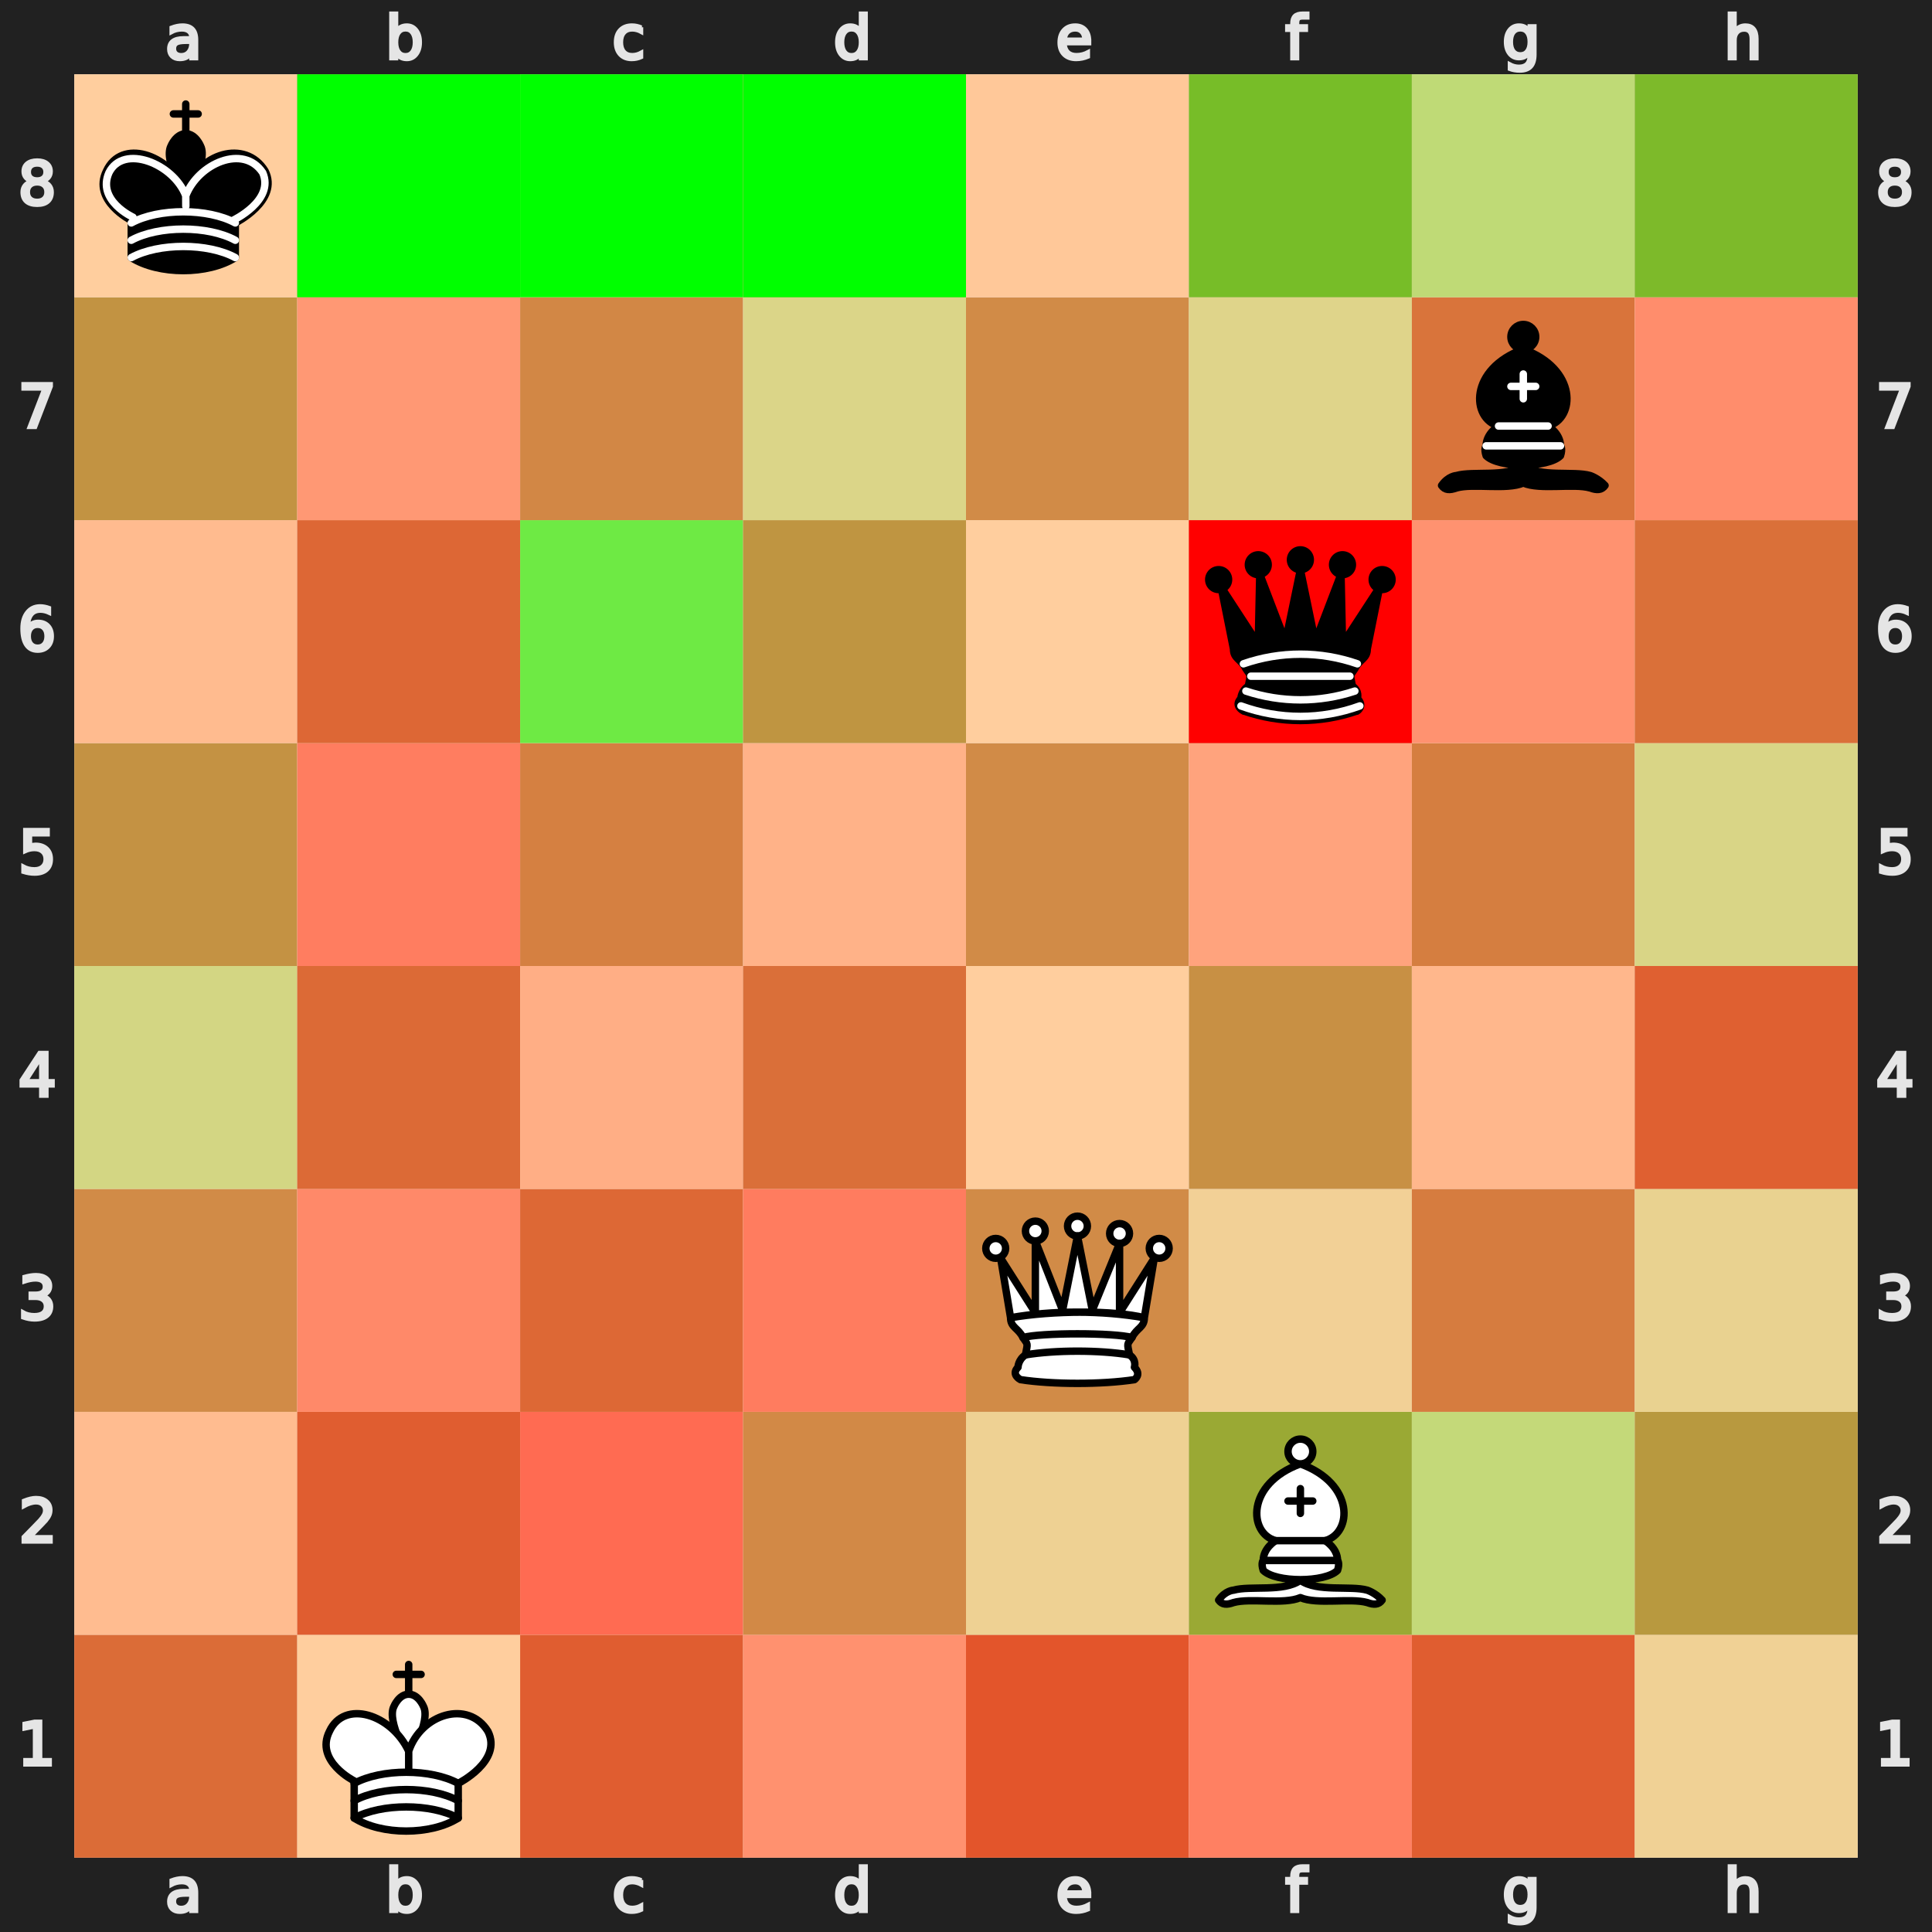
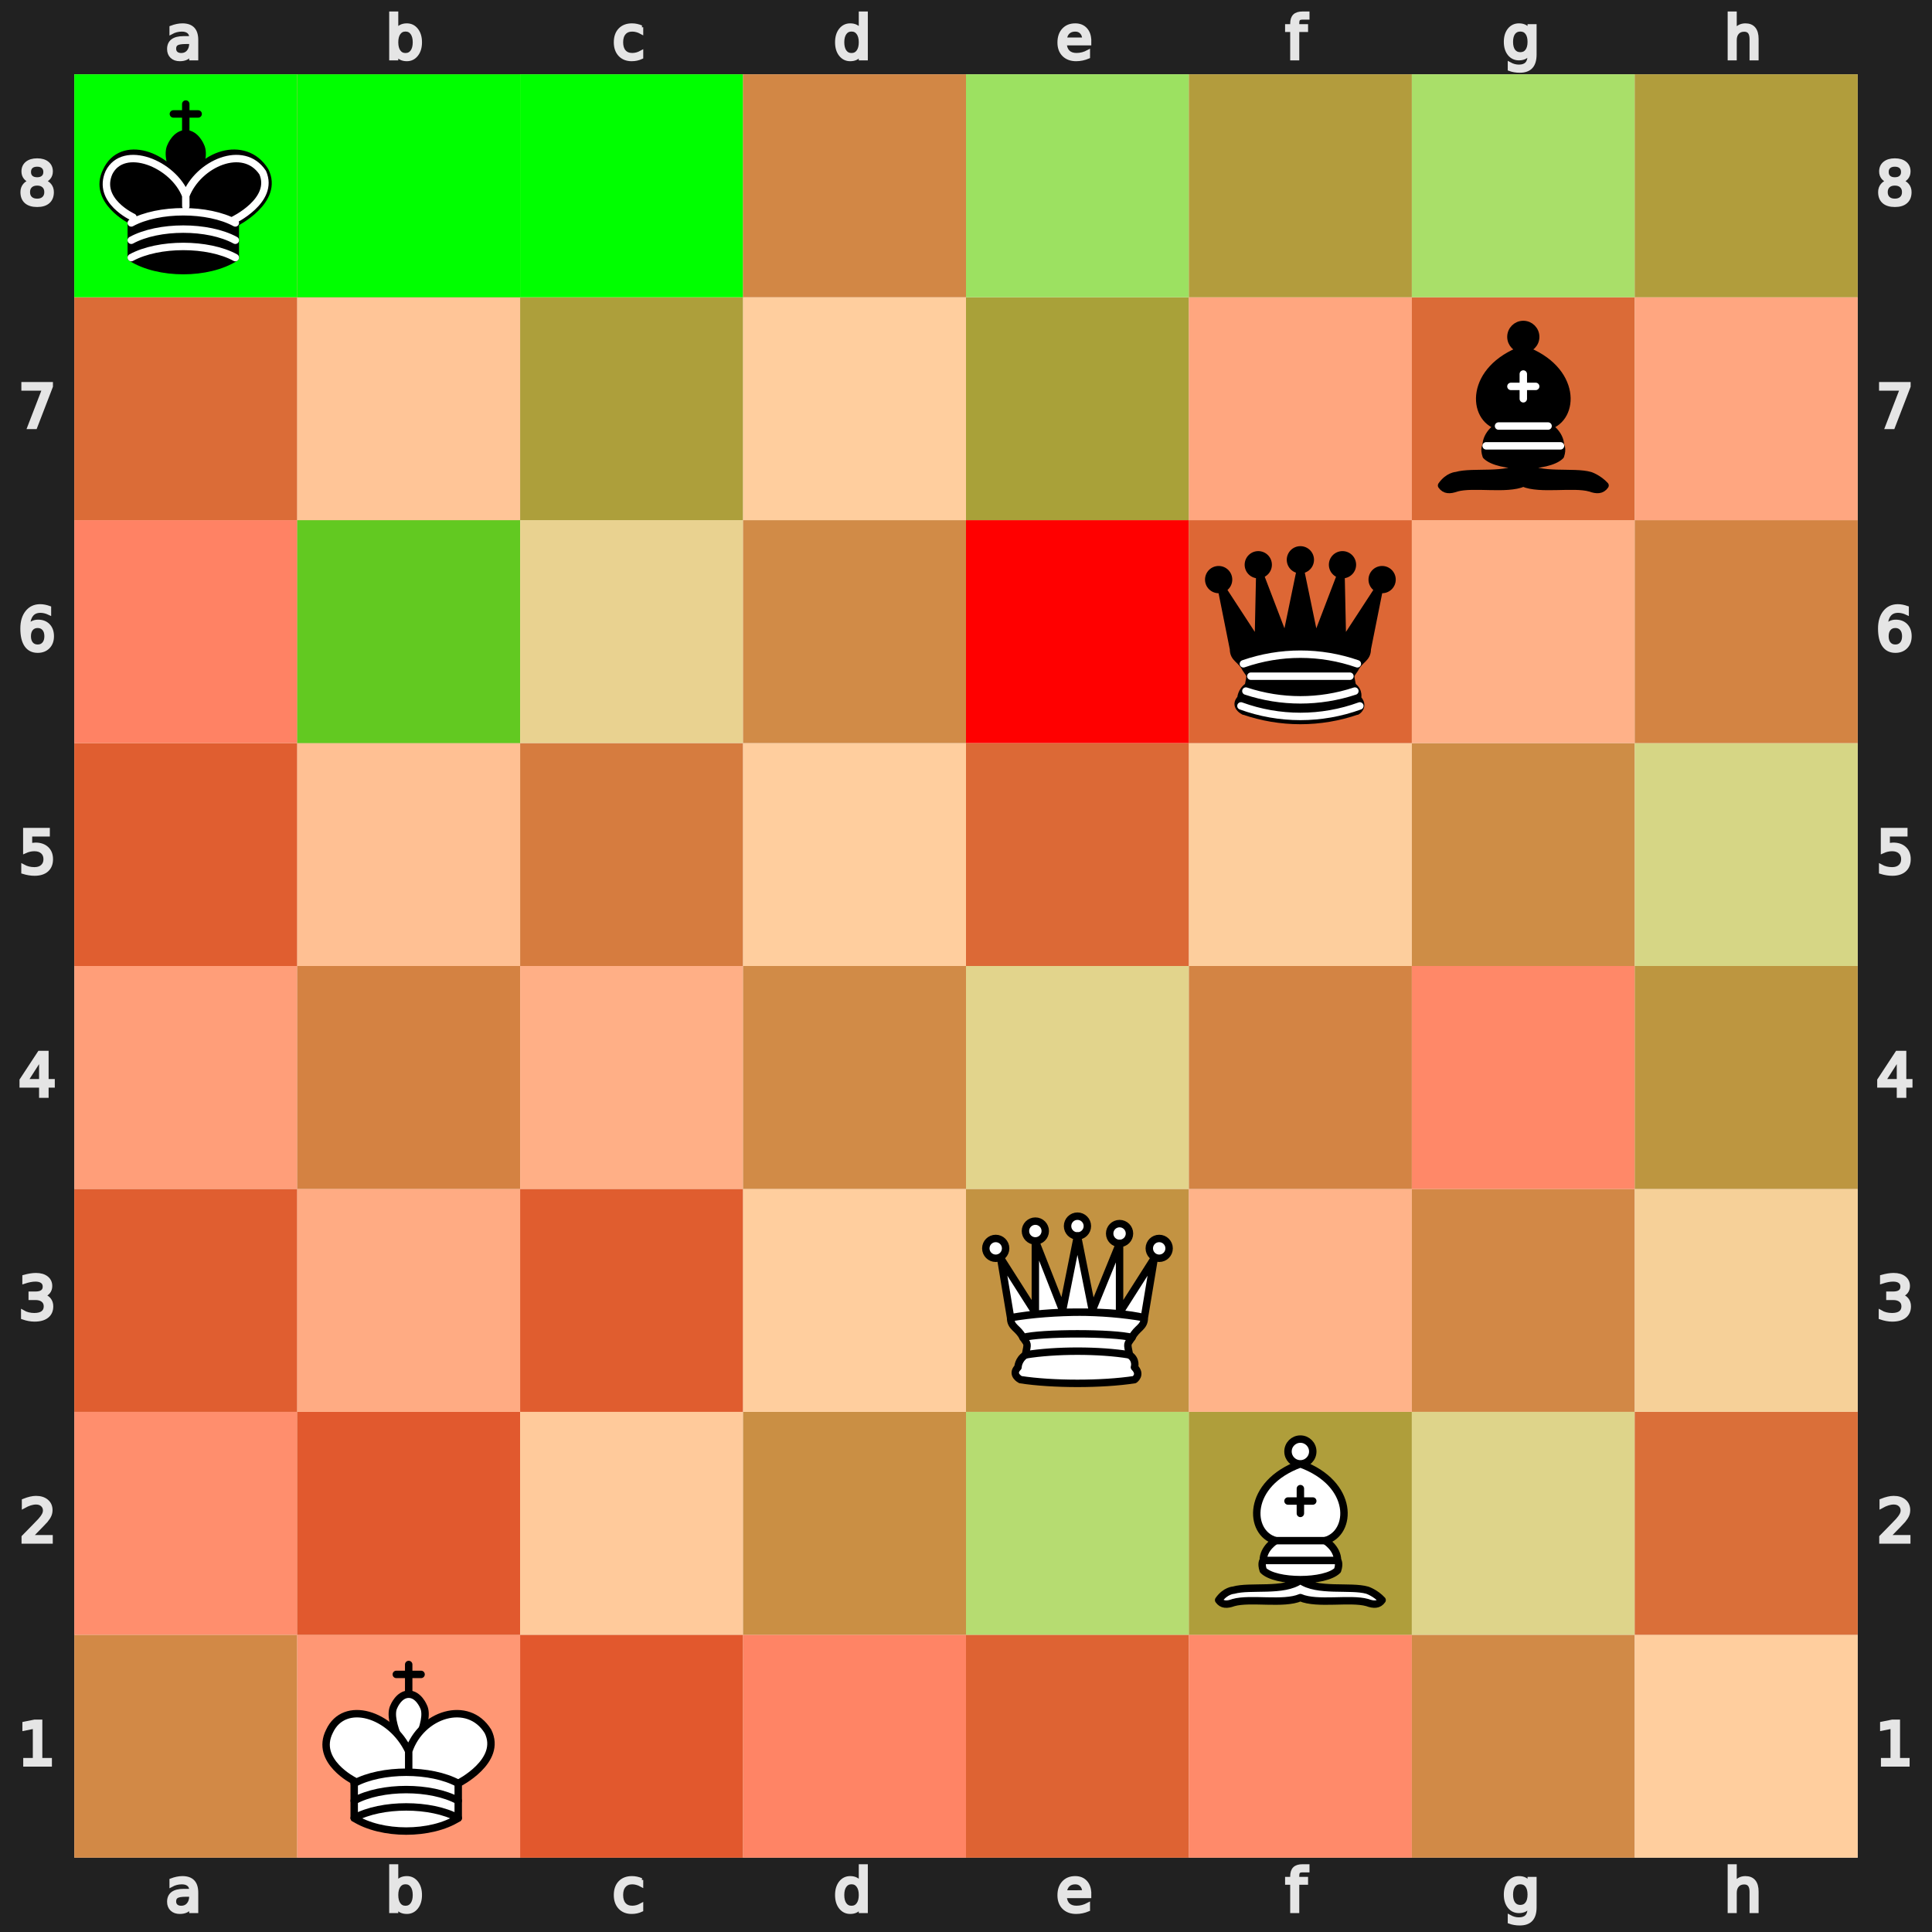
<svg xmlns="http://www.w3.org/2000/svg" xmlns:xlink="http://www.w3.org/1999/xlink" viewBox="0 0 390 390">
  <defs>
    <g id="white-bishop" class="white bishop" fill="none" fill-rule="evenodd" stroke="#000" stroke-width="1.5" stroke-linecap="round" stroke-linejoin="round">
      <g fill="#fff" stroke-linecap="butt">
        <path d="M9 36c3.39-.97 10.11.43 13.5-2 3.39 2.43 10.11 1.03 13.5 2 0 0 1.65.54 3 2-.68.97-1.65.99-3 .5-3.39-.97-10.11.46-13.5-1-3.39 1.46-10.11.03-13.5 1-1.354.49-2.323.47-3-.5 1.354-1.94 3-2 3-2zM15 32c2.5 2.5 12.5 2.5 15 0 .5-1.5 0-2 0-2 0-2.5-2.5-4-2.5-4 5.5-1.5 6-11.5-5-15.5-11 4-10.5 14-5 15.5 0 0-2.5 1.5-2.5 4 0 0-.5.5 0 2zM25 8a2.5 2.5 0 1 1-5 0 2.5 2.5 0 1 1 5 0z" />
      </g>
      <path d="M17.5 26h10M15 30h15m-7.5-14.5v5M20 18h5" stroke-linejoin="miter" />
    </g>
    <g id="white-queen" class="white queen" fill="#fff" fill-rule="evenodd" stroke="#000" stroke-width="1.5" stroke-linecap="round" stroke-linejoin="round">
      <path d="M8 12a2 2 0 1 1-4 0 2 2 0 1 1 4 0zM24.5 7.5a2 2 0 1 1-4 0 2 2 0 1 1 4 0zM41 12a2 2 0 1 1-4 0 2 2 0 1 1 4 0zM16 8.5a2 2 0 1 1-4 0 2 2 0 1 1 4 0zM33 9a2 2 0 1 1-4 0 2 2 0 1 1 4 0z" />
      <path d="M9 26c8.5-1.5 21-1.5 27 0l2-12-7 11V11l-5.5 13.5-3-15-3 15-5.5-14V25L7 14l2 12zM9 26c0 2 1.5 2 2.5 4 1 1.5 1 1 .5 3.5-1.5 1-1.5 2.5-1.5 2.5-1.5 1.5.5 2.5.5 2.5 6.5 1 16.5 1 23 0 0 0 1.5-1 0-2.5 0 0 .5-1.5-1-2.5-.5-2.5-.5-2 .5-3.5 1-2 2.5-2 2.5-4-8.5-1.5-18.5-1.5-27 0z" stroke-linecap="butt" />
      <path d="M11.5 30c3.5-1 18.5-1 22 0M12 33.5c6-1 15-1 21 0" fill="none" />
    </g>
    <g id="white-king" class="white king" fill="none" fill-rule="evenodd" stroke="#000" stroke-width="1.5" stroke-linecap="round" stroke-linejoin="round">
      <path d="M22.5 11.63V6M20 8h5" stroke-linejoin="miter" />
      <path d="M22.5 25s4.5-7.5 3-10.5c0 0-1-2.5-3-2.5s-3 2.5-3 2.5c-1.5 3 3 10.5 3 10.5" fill="#fff" stroke-linecap="butt" stroke-linejoin="miter" />
      <path d="M11.5 37c5.5 3.5 15.5 3.5 21 0v-7s9-4.5 6-10.5c-4-6.5-13.5-3.5-16 4V27v-3.5c-3.5-7.5-13-10.5-16-4-3 6 5 10 5 10V37z" fill="#fff" />
      <path d="M11.5 30c5.5-3 15.5-3 21 0m-21 3.5c5.5-3 15.5-3 21 0m-21 3.5c5.5-3 15.5-3 21 0" />
    </g>
    <g id="black-bishop" class="black bishop" fill="none" fill-rule="evenodd" stroke="#000" stroke-width="1.5" stroke-linecap="round" stroke-linejoin="round">
      <path d="M9 36c3.39-.97 10.11.43 13.5-2 3.39 2.43 10.11 1.03 13.5 2 0 0 1.65.54 3 2-.68.97-1.65.99-3 .5-3.39-.97-10.11.46-13.5-1-3.39 1.46-10.11.03-13.5 1-1.354.49-2.323.47-3-.5 1.354-1.94 3-2 3-2zm6-4c2.5 2.5 12.5 2.5 15 0 .5-1.5 0-2 0-2 0-2.5-2.5-4-2.5-4 5.5-1.5 6-11.5-5-15.5-11 4-10.5 14-5 15.5 0 0-2.5 1.5-2.5 4 0 0-.5.5 0 2zM25 8a2.5 2.5 0 1 1-5 0 2.5 2.5 0 1 1 5 0z" fill="#000" stroke-linecap="butt" />
      <path d="M17.5 26h10M15 30h15m-7.5-14.5v5M20 18h5" stroke="#fff" stroke-linejoin="miter" />
    </g>
    <g id="black-queen" class="black queen" fill="#000" fill-rule="evenodd" stroke="#000" stroke-width="1.5" stroke-linecap="round" stroke-linejoin="round">
      <g fill="#000" stroke="none">
        <circle cx="6" cy="12" r="2.75" />
        <circle cx="14" cy="9" r="2.75" />
        <circle cx="22.5" cy="8" r="2.75" />
        <circle cx="31" cy="9" r="2.75" />
        <circle cx="39" cy="12" r="2.75" />
      </g>
      <path d="M9 26c8.5-1.5 21-1.5 27 0l2.5-12.5L31 25l-.3-14.1-5.2 13.6-3-14.5-3 14.5-5.2-13.6L14 25 6.5 13.5 9 26zM9 26c0 2 1.5 2 2.5 4 1 1.5 1 1 .5 3.5-1.5 1-1.5 2.5-1.5 2.5-1.5 1.5.5 2.5.5 2.5 6.5 1 16.5 1 23 0 0 0 1.5-1 0-2.5 0 0 .5-1.5-1-2.5-.5-2.5-.5-2 .5-3.5 1-2 2.5-2 2.5-4-8.5-1.5-18.5-1.5-27 0z" stroke-linecap="butt" />
      <path d="M11 38.5a35 35 1 0 0 23 0" fill="none" stroke-linecap="butt" />
      <path d="M11 29a35 35 1 0 1 23 0M12.5 31.5h20M11.5 34.5a35 35 1 0 0 22 0M10.5 37.5a35 35 1 0 0 24 0" fill="none" stroke="#fff" />
    </g>
    <g id="black-king" class="black king" fill="none" fill-rule="evenodd" stroke="#000" stroke-width="1.5" stroke-linecap="round" stroke-linejoin="round">
      <path d="M22.5 11.63V6" stroke-linejoin="miter" />
      <path d="M22.5 25s4.5-7.5 3-10.5c0 0-1-2.5-3-2.5s-3 2.5-3 2.5c-1.5 3 3 10.5 3 10.5" fill="#000" stroke-linecap="butt" stroke-linejoin="miter" />
      <path d="M11.5 37c5.5 3.5 15.5 3.5 21 0v-7s9-4.5 6-10.5c-4-6.5-13.5-3.5-16 4V27v-3.5c-3.5-7.5-13-10.5-16-4-3 6 5 10 5 10V37z" fill="#000" />
      <path d="M20 8h5" stroke-linejoin="miter" />
      <path d="M32 29.5s8.5-4 6.03-9.65C34.15 14 25 18 22.5 24.5l.01 2.1-.01-2.1C20 18 9.906 14 6.997 19.85c-2.497 5.65 4.853 9 4.853 9M11.5 30c5.5-3 15.5-3 21 0m-21 3.5c5.5-3 15.5-3 21 0m-21 3.5c5.5-3 15.5-3 21 0" stroke="#fff" />
    </g>
  </defs>
  <rect x="7.5" y="7.5" width="375" height="375" fill="none" stroke="#212121" stroke-width="15" />
  <g transform="translate(20, 1) scale(0.75, 0.75)" fill="#e5e5e5" stroke="#e5e5e5">
    <path d="M23.328 10.016q-1.742 0-2.414.398-.672.398-.672 1.36 0 .765.5 1.218.508.445 1.375.445 1.196 0 1.914-.843.727-.852.727-2.258v-.32zm2.867-.594v4.992h-1.437v-1.328q-.492.797-1.227 1.18-.734.375-1.797.375-1.343 0-2.14-.75-.79-.758-.79-2.024 0-1.476.985-2.226.992-.75 2.953-.75h2.016V8.75q0-.992-.656-1.531-.649-.547-1.829-.547-.75 0-1.46.18-.711.18-1.368.539V6.062q.79-.304 1.532-.453.742-.156 1.445-.156 1.898 0 2.836.984.937.985.937 2.985z" />
  </g>
  <g transform="translate(20, 375) scale(0.75, 0.75)" fill="#e5e5e5" stroke="#e5e5e5">
    <path d="M23.328 10.016q-1.742 0-2.414.398-.672.398-.672 1.36 0 .765.5 1.218.508.445 1.375.445 1.196 0 1.914-.843.727-.852.727-2.258v-.32zm2.867-.594v4.992h-1.437v-1.328q-.492.797-1.227 1.18-.734.375-1.797.375-1.343 0-2.14-.75-.79-.758-.79-2.024 0-1.476.985-2.226.992-.75 2.953-.75h2.016V8.75q0-.992-.656-1.531-.649-.547-1.829-.547-.75 0-1.46.18-.711.18-1.368.539V6.062q.79-.304 1.532-.453.742-.156 1.445-.156 1.898 0 2.836.984.937.985.937 2.985z" />
  </g>
  <g transform="translate(65, 1) scale(0.75, 0.75)" fill="#e5e5e5" stroke="#e5e5e5">
    <path d="M24.922 10.047q0-1.586-.656-2.485-.649-.906-1.79-.906-1.14 0-1.796.906-.649.899-.649 2.485 0 1.586.649 2.492.656.898 1.797.898 1.14 0 1.789-.898.656-.906.656-2.492zm-4.89-3.055q.452-.781 1.14-1.156.695-.383 1.656-.383 1.594 0 2.586 1.266 1 1.265 1 3.328 0 2.062-1 3.328-.992 1.266-2.586 1.266-.96 0-1.656-.375-.688-.383-1.14-1.164v1.312h-1.446V2.258h1.445z" />
  </g>
  <g transform="translate(65, 375) scale(0.75, 0.75)" fill="#e5e5e5" stroke="#e5e5e5">
    <path d="M24.922 10.047q0-1.586-.656-2.485-.649-.906-1.79-.906-1.14 0-1.796.906-.649.899-.649 2.485 0 1.586.649 2.492.656.898 1.797.898 1.14 0 1.789-.898.656-.906.656-2.492zm-4.89-3.055q.452-.781 1.14-1.156.695-.383 1.656-.383 1.594 0 2.586 1.266 1 1.265 1 3.328 0 2.062-1 3.328-.992 1.266-2.586 1.266-.96 0-1.656-.375-.688-.383-1.14-1.164v1.312h-1.446V2.258h1.445z" />
  </g>
  <g transform="translate(110, 1) scale(0.75, 0.75)" fill="#e5e5e5" stroke="#e5e5e5">
    <path d="M25.96 6v1.344q-.608-.336-1.226-.5-.609-.172-1.234-.172-1.398 0-2.172.89-.773.883-.773 2.485 0 1.601.773 2.492.774.883 2.172.883.625 0 1.234-.164.618-.172 1.227-.508v1.328q-.602.281-1.25.422-.64.14-1.367.14-1.977 0-3.14-1.242-1.165-1.242-1.165-3.351 0-2.14 1.172-3.367 1.18-1.227 3.227-1.227.664 0 1.296.14.633.134 1.227.407z" />
  </g>
  <g transform="translate(110, 375) scale(0.75, 0.75)" fill="#e5e5e5" stroke="#e5e5e5">
    <path d="M25.96 6v1.344q-.608-.336-1.226-.5-.609-.172-1.234-.172-1.398 0-2.172.89-.773.883-.773 2.485 0 1.601.773 2.492.774.883 2.172.883.625 0 1.234-.164.618-.172 1.227-.508v1.328q-.602.281-1.25.422-.64.14-1.367.14-1.977 0-3.14-1.242-1.165-1.242-1.165-3.351 0-2.14 1.172-3.367 1.18-1.227 3.227-1.227.664 0 1.296.14.633.134 1.227.407z" />
  </g>
  <g transform="translate(155, 1) scale(0.75, 0.75)" fill="#e5e5e5" stroke="#e5e5e5">
    <path d="M24.973 6.992V2.258h1.437v12.156h-1.437v-1.312q-.453.78-1.149 1.164-.687.375-1.656.375-1.586 0-2.586-1.266-.992-1.266-.992-3.328 0-2.063.992-3.328 1-1.266 2.586-1.266.969 0 1.656.383.696.375 1.149 1.156zm-4.899 3.055q0 1.586.649 2.492.656.898 1.797.898 1.14 0 1.796-.898.657-.906.657-2.492 0-1.586-.657-2.485-.656-.906-1.796-.906-1.141 0-1.797.906-.649.899-.649 2.485z" />
  </g>
  <g transform="translate(155, 375) scale(0.75, 0.75)" fill="#e5e5e5" stroke="#e5e5e5">
    <path d="M24.973 6.992V2.258h1.437v12.156h-1.437v-1.312q-.453.78-1.149 1.164-.687.375-1.656.375-1.586 0-2.586-1.266-.992-1.266-.992-3.328 0-2.063.992-3.328 1-1.266 2.586-1.266.969 0 1.656.383.696.375 1.149 1.156zm-4.899 3.055q0 1.586.649 2.492.656.898 1.797.898 1.14 0 1.796-.898.657-.906.657-2.492 0-1.586-.657-2.485-.656-.906-1.796-.906-1.141 0-1.797.906-.649.899-.649 2.485z" />
  </g>
  <g transform="translate(200, 1) scale(0.75, 0.75)" fill="#e5e5e5" stroke="#e5e5e5">
    <path d="M26.555 9.68v.703h-6.61q.094 1.484.89 2.265.806.774 2.235.774.828 0 1.602-.203.781-.203 1.547-.61v1.36q-.774.328-1.586.5-.813.172-1.649.172-2.093 0-3.32-1.22-1.219-1.218-1.219-3.296 0-2.148 1.157-3.406 1.164-1.266 3.132-1.266 1.766 0 2.79 1.14 1.03 1.134 1.03 3.087zm-1.438-.422q-.015-1.18-.664-1.883-.64-.703-1.703-.703-1.203 0-1.93.68-.718.68-.828 1.914z" />
  </g>
  <g transform="translate(200, 375) scale(0.75, 0.75)" fill="#e5e5e5" stroke="#e5e5e5">
    <path d="M26.555 9.68v.703h-6.61q.094 1.484.89 2.265.806.774 2.235.774.828 0 1.602-.203.781-.203 1.547-.61v1.36q-.774.328-1.586.5-.813.172-1.649.172-2.093 0-3.32-1.22-1.219-1.218-1.219-3.296 0-2.148 1.157-3.406 1.164-1.266 3.132-1.266 1.766 0 2.79 1.14 1.03 1.134 1.03 3.087zm-1.438-.422q-.015-1.18-.664-1.883-.64-.703-1.703-.703-1.203 0-1.93.68-.718.68-.828 1.914z" />
  </g>
  <g transform="translate(245, 1) scale(0.75, 0.75)" fill="#e5e5e5" stroke="#e5e5e5">
    <path d="M25.285 2.258v1.195H23.91q-.773 0-1.078.313-.297.312-.297 1.125v.773h2.367v1.117h-2.367v7.633H21.09V6.781h-1.375V5.664h1.375v-.61q0-1.46.68-2.124.68-.672 2.156-.672z" />
  </g>
  <g transform="translate(245, 375) scale(0.75, 0.75)" fill="#e5e5e5" stroke="#e5e5e5">
    <path d="M25.285 2.258v1.195H23.91q-.773 0-1.078.313-.297.312-.297 1.125v.773h2.367v1.117h-2.367v7.633H21.09V6.781h-1.375V5.664h1.375v-.61q0-1.46.68-2.124.68-.672 2.156-.672z" />
  </g>
  <g transform="translate(290, 1) scale(0.75, 0.75)" fill="#e5e5e5" stroke="#e5e5e5">
    <path d="M24.973 9.937q0-1.562-.649-2.421-.64-.86-1.804-.86-1.157 0-1.805.86-.64.859-.64 2.421 0 1.555.64 2.415.648.859 1.805.859 1.164 0 1.804-.86.649-.859.649-2.414zm1.437 3.391q0 2.234-.992 3.32-.992 1.094-3.04 1.094-.757 0-1.429-.117-.672-.11-1.304-.344v-1.398q.632.344 1.25.508.617.164 1.257.164 1.414 0 2.118-.743.703-.734.703-2.226v-.711q-.446.773-1.141 1.156-.695.383-1.664.383-1.61 0-2.594-1.227-.984-1.226-.984-3.25 0-2.03.984-3.257.985-1.227 2.594-1.227.969 0 1.664.383t1.14 1.156V5.664h1.438z" />
  </g>
  <g transform="translate(290, 375) scale(0.75, 0.75)" fill="#e5e5e5" stroke="#e5e5e5">
    <path d="M24.973 9.937q0-1.562-.649-2.421-.64-.86-1.804-.86-1.157 0-1.805.86-.64.859-.64 2.421 0 1.555.64 2.415.648.859 1.805.859 1.164 0 1.804-.86.649-.859.649-2.414zm1.437 3.391q0 2.234-.992 3.32-.992 1.094-3.04 1.094-.757 0-1.429-.117-.672-.11-1.304-.344v-1.398q.632.344 1.25.508.617.164 1.257.164 1.414 0 2.118-.743.703-.734.703-2.226v-.711q-.446.773-1.141 1.156-.695.383-1.664.383-1.61 0-2.594-1.227-.984-1.226-.984-3.25 0-2.03.984-3.257.985-1.227 2.594-1.227.969 0 1.664.383t1.14 1.156V5.664h1.438z" />
  </g>
  <g transform="translate(335, 1) scale(0.75, 0.75)" fill="#e5e5e5" stroke="#e5e5e5">
    <path d="M26.164 9.133v5.281h-1.437V9.18q0-1.243-.485-1.86-.484-.617-1.453-.617-1.164 0-1.836.742-.672.742-.672 2.024v4.945h-1.445V2.258h1.445v4.765q.516-.789 1.211-1.18.703-.39 1.617-.39 1.508 0 2.282.938.773.93.773 2.742z" />
  </g>
  <g transform="translate(335, 375) scale(0.75, 0.75)" fill="#e5e5e5" stroke="#e5e5e5">
    <path d="M26.164 9.133v5.281h-1.437V9.18q0-1.243-.485-1.86-.484-.617-1.453-.617-1.164 0-1.836.742-.672.742-.672 2.024v4.945h-1.445V2.258h1.445v4.765q.516-.789 1.211-1.18.703-.39 1.617-.39 1.508 0 2.282.938.773.93.773 2.742z" />
  </g>
  <g transform="translate(0, 335) scale(0.75, 0.75)" fill="#e5e5e5" stroke="#e5e5e5">
    <path d="M6.754 26.996h2.578v-8.898l-2.805.562v-1.437l2.79-.563h1.578v10.336h2.578v1.328h-6.72z" />
  </g>
  <g transform="translate(375, 335) scale(0.75, 0.75)" fill="#e5e5e5" stroke="#e5e5e5">
    <path d="M6.754 26.996h2.578v-8.898l-2.805.562v-1.437l2.79-.563h1.578v10.336h2.578v1.328h-6.72z" />
  </g>
  <g transform="translate(0, 290) scale(0.75, 0.75)" fill="#e5e5e5" stroke="#e5e5e5">
    <path d="M8.195 26.996h5.508v1.328H6.297v-1.328q.898-.93 2.445-2.492 1.555-1.57 1.953-2.024.758-.851 1.055-1.437.305-.594.305-1.164 0-.93-.657-1.516-.648-.586-1.695-.586-.742 0-1.57.258-.82.258-1.758.781v-1.593q.953-.383 1.781-.578.828-.196 1.516-.196 1.812 0 2.89.906 1.079.907 1.079 2.422 0 .72-.274 1.368-.265.64-.976 1.515-.196.227-1.243 1.313-1.046 1.078-2.953 3.023z" />
  </g>
  <g transform="translate(375, 290) scale(0.75, 0.75)" fill="#e5e5e5" stroke="#e5e5e5">
    <path d="M8.195 26.996h5.508v1.328H6.297v-1.328q.898-.93 2.445-2.492 1.555-1.57 1.953-2.024.758-.851 1.055-1.437.305-.594.305-1.164 0-.93-.657-1.516-.648-.586-1.695-.586-.742 0-1.57.258-.82.258-1.758.781v-1.593q.953-.383 1.781-.578.828-.196 1.516-.196 1.812 0 2.89.906 1.079.907 1.079 2.422 0 .72-.274 1.368-.265.64-.976 1.515-.196.227-1.243 1.313-1.046 1.078-2.953 3.023z" />
  </g>
  <g transform="translate(0, 245) scale(0.75, 0.75)" fill="#e5e5e5" stroke="#e5e5e5">
    <path d="M11.434 22.035q1.132.242 1.765 1.008.64.766.64 1.89 0 1.727-1.187 2.672-1.187.946-3.375.946-.734 0-1.515-.149-.774-.14-1.602-.43V26.45q.656.383 1.438.578.78.196 1.632.196 1.485 0 2.258-.586.782-.586.782-1.703 0-1.032-.727-1.61-.719-.586-2.008-.586h-1.36v-1.297h1.423q1.164 0 1.78-.46.618-.47.618-1.344 0-.899-.64-1.375-.633-.485-1.82-.485-.65 0-1.391.141-.743.14-1.633.437V16.95q.898-.25 1.68-.375.788-.125 1.484-.125 1.797 0 2.844.82 1.046.813 1.046 2.204 0 .968-.554 1.64-.555.664-1.578.922z" />
  </g>
  <g transform="translate(375, 245) scale(0.75, 0.75)" fill="#e5e5e5" stroke="#e5e5e5">
    <path d="M11.434 22.035q1.132.242 1.765 1.008.64.766.64 1.89 0 1.727-1.187 2.672-1.187.946-3.375.946-.734 0-1.515-.149-.774-.14-1.602-.43V26.45q.656.383 1.438.578.78.196 1.632.196 1.485 0 2.258-.586.782-.586.782-1.703 0-1.032-.727-1.61-.719-.586-2.008-.586h-1.36v-1.297h1.423q1.164 0 1.78-.46.618-.47.618-1.344 0-.899-.64-1.375-.633-.485-1.82-.485-.65 0-1.391.141-.743.14-1.633.437V16.95q.898-.25 1.68-.375.788-.125 1.484-.125 1.797 0 2.844.82 1.046.813 1.046 2.204 0 .968-.554 1.64-.555.664-1.578.922z" />
  </g>
  <g transform="translate(0, 200) scale(0.75, 0.75)" fill="#e5e5e5" stroke="#e5e5e5">
    <path d="M11.016 18.035L7.03 24.262h3.985zm-.414-1.375h1.984v7.602h1.664v1.312h-1.664v2.75h-1.57v-2.75H5.75v-1.523z" />
  </g>
  <g transform="translate(375, 200) scale(0.75, 0.75)" fill="#e5e5e5" stroke="#e5e5e5">
    <path d="M11.016 18.035L7.03 24.262h3.985zm-.414-1.375h1.984v7.602h1.664v1.312h-1.664v2.75h-1.57v-2.75H5.75v-1.523z" />
  </g>
  <g transform="translate(0, 155) scale(0.75, 0.75)" fill="#e5e5e5" stroke="#e5e5e5">
    <path d="M6.719 16.66h6.195v1.328h-4.75v2.86q.344-.118.688-.172.343-.063.687-.063 1.953 0 3.094 1.07 1.14 1.07 1.14 2.899 0 1.883-1.171 2.93-1.172 1.039-3.305 1.039-.735 0-1.5-.125-.758-.125-1.57-.375v-1.586q.703.383 1.453.57.75.188 1.586.188 1.351 0 2.14-.711.79-.711.79-1.93 0-1.219-.79-1.93-.789-.71-2.14-.71-.633 0-1.266.14-.625.14-1.281.438z" />
  </g>
  <g transform="translate(375, 155) scale(0.75, 0.75)" fill="#e5e5e5" stroke="#e5e5e5">
    <path d="M6.719 16.66h6.195v1.328h-4.75v2.86q.344-.118.688-.172.343-.063.687-.063 1.953 0 3.094 1.07 1.14 1.07 1.14 2.899 0 1.883-1.171 2.93-1.172 1.039-3.305 1.039-.735 0-1.5-.125-.758-.125-1.57-.375v-1.586q.703.383 1.453.57.75.188 1.586.188 1.351 0 2.14-.711.79-.711.79-1.93 0-1.219-.79-1.93-.789-.71-2.14-.71-.633 0-1.266.14-.625.14-1.281.438z" />
  </g>
  <g transform="translate(0, 110) scale(0.75, 0.75)" fill="#e5e5e5" stroke="#e5e5e5">
    <path d="M10.137 21.863q-1.063 0-1.688.727-.617.726-.617 1.992 0 1.258.617 1.992.625.727 1.688.727 1.062 0 1.68-.727.624-.734.624-1.992 0-1.266-.625-1.992-.617-.727-1.68-.727zm3.133-4.945v1.437q-.594-.28-1.204-.43-.601-.148-1.195-.148-1.562 0-2.39 1.055-.82 1.055-.938 3.188.46-.68 1.156-1.04.696-.367 1.531-.367 1.758 0 2.774 1.07 1.023 1.063 1.023 2.899 0 1.797-1.062 2.883-1.063 1.086-2.828 1.086-2.024 0-3.094-1.547-1.07-1.555-1.07-4.5 0-2.766 1.312-4.406 1.313-1.649 3.524-1.649.593 0 1.195.117.61.118 1.266.352z" />
  </g>
  <g transform="translate(375, 110) scale(0.75, 0.75)" fill="#e5e5e5" stroke="#e5e5e5">
    <path d="M10.137 21.863q-1.063 0-1.688.727-.617.726-.617 1.992 0 1.258.617 1.992.625.727 1.688.727 1.062 0 1.68-.727.624-.734.624-1.992 0-1.266-.625-1.992-.617-.727-1.68-.727zm3.133-4.945v1.437q-.594-.28-1.204-.43-.601-.148-1.195-.148-1.562 0-2.39 1.055-.82 1.055-.938 3.188.46-.68 1.156-1.04.696-.367 1.531-.367 1.758 0 2.774 1.07 1.023 1.063 1.023 2.899 0 1.797-1.062 2.883-1.063 1.086-2.828 1.086-2.024 0-3.094-1.547-1.07-1.555-1.07-4.5 0-2.766 1.312-4.406 1.313-1.649 3.524-1.649.593 0 1.195.117.61.118 1.266.352z" />
  </g>
  <g transform="translate(0, 65) scale(0.75, 0.75)" fill="#e5e5e5" stroke="#e5e5e5">
    <path d="M6.25 16.66h7.5v.672L9.516 28.324H7.867l3.985-10.336H6.25z" />
  </g>
  <g transform="translate(375, 65) scale(0.75, 0.75)" fill="#e5e5e5" stroke="#e5e5e5">
    <path d="M6.25 16.66h7.5v.672L9.516 28.324H7.867l3.985-10.336H6.25z" />
  </g>
  <g transform="translate(0, 20) scale(0.75, 0.75)" fill="#e5e5e5" stroke="#e5e5e5">
    <path d="M10 22.785q-1.125 0-1.773.602-.641.601-.641 1.656t.64 1.656q.649.602 1.774.602t1.773-.602q.649-.61.649-1.656 0-1.055-.649-1.656-.64-.602-1.773-.602zm-1.578-.672q-1.016-.25-1.586-.945-.563-.695-.563-1.695 0-1.399.993-2.211 1-.813 2.734-.813 1.742 0 2.734.813.993.812.993 2.21 0 1-.57 1.696-.563.695-1.571.945 1.14.266 1.773 1.04.641.773.641 1.89 0 1.695-1.04 2.602-1.03.906-2.96.906t-2.969-.906Q6 26.738 6 25.043q0-1.117.64-1.89.641-.774 1.782-1.04zm-.578-2.492q0 .906.562 1.414.57.508 1.594.508 1.016 0 1.586-.508.578-.508.578-1.414 0-.906-.578-1.414-.57-.508-1.586-.508-1.023 0-1.594.508-.562.508-.562 1.414z" />
  </g>
  <g transform="translate(375, 20) scale(0.75, 0.75)" fill="#e5e5e5" stroke="#e5e5e5">
    <path d="M10 22.785q-1.125 0-1.773.602-.641.601-.641 1.656t.64 1.656q.649.602 1.774.602t1.773-.602q.649-.61.649-1.656 0-1.055-.649-1.656-.64-.602-1.773-.602zm-1.578-.672q-1.016-.25-1.586-.945-.563-.695-.563-1.695 0-1.399.993-2.211 1-.813 2.734-.813 1.742 0 2.734.813.993.812.993 2.21 0 1-.57 1.696-.563.695-1.571.945 1.14.266 1.773 1.04.641.773.641 1.89 0 1.695-1.04 2.602-1.03.906-2.96.906t-2.969-.906Q6 26.738 6 25.043q0-1.117.64-1.89.641-.774 1.782-1.04zm-.578-2.492q0 .906.562 1.414.57.508 1.594.508 1.016 0 1.586-.508.578-.508.578-1.414 0-.906-.578-1.414-.57-.508-1.586-.508-1.023 0-1.594.508-.562.508-.562 1.414z" />
  </g>
  <rect x="15" y="330" width="45" height="45" class="square dark a1" stroke="none" fill="#d18b47" />
-   <rect x="15" y="330" width="45" height="45" stroke="none" fill="rgba(255, 0, 0, 0.224)" />
+   <rect x="15" y="330" width="45" height="45" stroke="none" fill="rgba(255, 0, 0, 0.018)" />
  <rect x="60" y="330" width="45" height="45" class="square light b1" stroke="none" fill="#ffce9e" />
-   <rect x="60" y="330" width="45" height="45" stroke="none" fill="rgba(255, 0, 0, 0.0)" />
+   <rect x="60" y="330" width="45" height="45" stroke="none" fill="rgba(255, 0, 0, 0.266)" />
  <rect x="105" y="330" width="45" height="45" class="square dark c1" stroke="none" fill="#d18b47" />
-   <rect x="105" y="330" width="45" height="45" stroke="none" fill="rgba(255, 0, 0, 0.33)" />
+   <rect x="105" y="330" width="45" height="45" stroke="none" fill="rgba(255, 0, 0, 0.371)" />
  <rect x="150" y="330" width="45" height="45" class="square light d1" stroke="none" fill="#ffce9e" />
-   <rect x="150" y="330" width="45" height="45" stroke="none" fill="rgba(255, 0, 0, 0.299)" />
+   <rect x="150" y="330" width="45" height="45" stroke="none" fill="rgba(255, 0, 0, 0.36)" />
  <rect x="195" y="330" width="45" height="45" class="square dark e1" stroke="none" fill="#d18b47" />
-   <rect x="195" y="330" width="45" height="45" stroke="none" fill="rgba(255, 0, 0, 0.387)" />
+   <rect x="195" y="330" width="45" height="45" stroke="none" fill="rgba(255, 0, 0, 0.287)" />
  <rect x="240" y="330" width="45" height="45" class="square light f1" stroke="none" fill="#ffce9e" />
-   <rect x="240" y="330" width="45" height="45" stroke="none" fill="rgba(255, 0, 0, 0.379)" />
+   <rect x="240" y="330" width="45" height="45" stroke="none" fill="rgba(255, 0, 0, 0.332)" />
  <rect x="285" y="330" width="45" height="45" class="square dark g1" stroke="none" fill="#d18b47" />
-   <rect x="285" y="330" width="45" height="45" stroke="none" fill="rgba(255, 0, 0, 0.329)" />
+   <rect x="285" y="330" width="45" height="45" stroke="none" fill="rgba(255, 0, 0, 0.006)" />
  <rect x="330" y="330" width="45" height="45" class="square light h1" stroke="none" fill="#ffce9e" />
-   <rect x="330" y="330" width="45" height="45" stroke="none" fill="rgba(0, 255, 0, 0.06)" />
+   <rect x="330" y="330" width="45" height="45" stroke="none" fill="rgba(255, 0, 0, 0.0)" />
  <rect x="15" y="285" width="45" height="45" class="square light a2" stroke="none" fill="#ffce9e" />
-   <rect x="15" y="285" width="45" height="45" stroke="none" fill="rgba(255, 0, 0, 0.089)" />
+   <rect x="15" y="285" width="45" height="45" stroke="none" fill="rgba(255, 0, 0, 0.31)" />
  <rect x="60" y="285" width="45" height="45" class="square dark b2" stroke="none" fill="#d18b47" />
-   <rect x="60" y="285" width="45" height="45" stroke="none" fill="rgba(255, 0, 0, 0.332)" />
+   <rect x="60" y="285" width="45" height="45" stroke="none" fill="rgba(255, 0, 0, 0.357)" />
  <rect x="105" y="285" width="45" height="45" class="square light c2" stroke="none" fill="#ffce9e" />
-   <rect x="105" y="285" width="45" height="45" stroke="none" fill="rgba(255, 0, 0, 0.481)" />
+   <rect x="105" y="285" width="45" height="45" stroke="none" fill="rgba(255, 0, 0, 0.02)" />
  <rect x="150" y="285" width="45" height="45" class="square dark d2" stroke="none" fill="#d18b47" />
-   <rect x="150" y="285" width="45" height="45" stroke="none" fill="rgba(255, 0, 0, 0.014)" />
+   <rect x="150" y="285" width="45" height="45" stroke="none" fill="rgba(0, 255, 0, 0.039)" />
  <rect x="195" y="285" width="45" height="45" class="square light e2" stroke="none" fill="#ffce9e" />
-   <rect x="195" y="285" width="45" height="45" stroke="none" fill="rgba(0, 255, 0, 0.069)" />
+   <rect x="195" y="285" width="45" height="45" stroke="none" fill="rgba(0, 255, 0, 0.287)" />
  <rect x="240" y="285" width="45" height="45" class="square dark f2" stroke="none" fill="#d18b47" />
-   <rect x="240" y="285" width="45" height="45" stroke="none" fill="rgba(0, 255, 0, 0.264)" />
+   <rect x="240" y="285" width="45" height="45" stroke="none" fill="rgba(0, 255, 0, 0.167)" />
  <rect x="285" y="285" width="45" height="45" class="square light g2" stroke="none" fill="#ffce9e" />
-   <rect x="285" y="285" width="45" height="45" stroke="none" fill="rgba(0, 255, 0, 0.232)" />
+   <rect x="285" y="285" width="45" height="45" stroke="none" fill="rgba(0, 255, 0, 0.131)" />
  <rect x="330" y="285" width="45" height="45" class="square dark h2" stroke="none" fill="#d18b47" />
-   <rect x="330" y="285" width="45" height="45" stroke="none" fill="rgba(0, 255, 0, 0.119)" />
+   <rect x="330" y="285" width="45" height="45" stroke="none" fill="rgba(255, 0, 0, 0.202)" />
  <rect x="15" y="240" width="45" height="45" class="square dark a3" stroke="none" fill="#d18b47" />
-   <rect x="15" y="240" width="45" height="45" stroke="none" fill="rgba(0, 255, 0, 0.003)" />
+   <rect x="15" y="240" width="45" height="45" stroke="none" fill="rgba(255, 0, 0, 0.327)" />
  <rect x="60" y="240" width="45" height="45" class="square light b3" stroke="none" fill="#ffce9e" />
-   <rect x="60" y="240" width="45" height="45" stroke="none" fill="rgba(255, 0, 0, 0.338)" />
+   <rect x="60" y="240" width="45" height="45" stroke="none" fill="rgba(255, 0, 0, 0.171)" />
  <rect x="105" y="240" width="45" height="45" class="square dark c3" stroke="none" fill="#d18b47" />
-   <rect x="105" y="240" width="45" height="45" stroke="none" fill="rgba(255, 0, 0, 0.251)" />
+   <rect x="105" y="240" width="45" height="45" stroke="none" fill="rgba(255, 0, 0, 0.335)" />
  <rect x="150" y="240" width="45" height="45" class="square light d3" stroke="none" fill="#ffce9e" />
-   <rect x="150" y="240" width="45" height="45" stroke="none" fill="rgba(255, 0, 0, 0.402)" />
+   <rect x="150" y="240" width="45" height="45" stroke="none" fill="rgba(255, 0, 0, 0.0)" />
  <rect x="195" y="240" width="45" height="45" class="square dark e3" stroke="none" fill="#d18b47" />
-   <rect x="195" y="240" width="45" height="45" stroke="none" fill="rgba(255, 0, 0, 0.0)" />
+   <rect x="195" y="240" width="45" height="45" stroke="none" fill="rgba(0, 255, 0, 0.067)" />
  <rect x="240" y="240" width="45" height="45" class="square light f3" stroke="none" fill="#ffce9e" />
-   <rect x="240" y="240" width="45" height="45" stroke="none" fill="rgba(0, 255, 0, 0.054)" />
+   <rect x="240" y="240" width="45" height="45" stroke="none" fill="rgba(255, 0, 0, 0.136)" />
  <rect x="285" y="240" width="45" height="45" class="square dark g3" stroke="none" fill="#d18b47" />
-   <rect x="285" y="240" width="45" height="45" stroke="none" fill="rgba(255, 0, 0, 0.111)" />
+   <rect x="285" y="240" width="45" height="45" stroke="none" fill="rgba(255, 0, 0, 0.021)" />
  <rect x="330" y="240" width="45" height="45" class="square light h3" stroke="none" fill="#ffce9e" />
-   <rect x="330" y="240" width="45" height="45" stroke="none" fill="rgba(0, 255, 0, 0.087)" />
+   <rect x="330" y="240" width="45" height="45" stroke="none" fill="rgba(0, 255, 0, 0.036)" />
  <rect x="15" y="195" width="45" height="45" class="square light a4" stroke="none" fill="#ffce9e" />
-   <rect x="15" y="195" width="45" height="45" stroke="none" fill="rgba(0, 255, 0, 0.175)" />
+   <rect x="15" y="195" width="45" height="45" stroke="none" fill="rgba(255, 0, 0, 0.232)" />
  <rect x="60" y="195" width="45" height="45" class="square dark b4" stroke="none" fill="#d18b47" />
-   <rect x="60" y="195" width="45" height="45" stroke="none" fill="rgba(255, 0, 0, 0.237)" />
+   <rect x="60" y="195" width="45" height="45" stroke="none" fill="rgba(255, 0, 0, 0.068)" />
  <rect x="105" y="195" width="45" height="45" class="square light c4" stroke="none" fill="#ffce9e" />
-   <rect x="105" y="195" width="45" height="45" stroke="none" fill="rgba(255, 0, 0, 0.158)" />
+   <rect x="105" y="195" width="45" height="45" stroke="none" fill="rgba(255, 0, 0, 0.15)" />
  <rect x="150" y="195" width="45" height="45" class="square dark d4" stroke="none" fill="#d18b47" />
-   <rect x="150" y="195" width="45" height="45" stroke="none" fill="rgba(255, 0, 0, 0.204)" />
+   <rect x="150" y="195" width="45" height="45" stroke="none" fill="rgba(255, 0, 0, 0.0)" />
  <rect x="195" y="195" width="45" height="45" class="square light e4" stroke="none" fill="#ffce9e" />
-   <rect x="195" y="195" width="45" height="45" stroke="none" fill="rgba(255, 0, 0, 0.0)" />
+   <rect x="195" y="195" width="45" height="45" stroke="none" fill="rgba(0, 255, 0, 0.117)" />
  <rect x="240" y="195" width="45" height="45" class="square dark f4" stroke="none" fill="#d18b47" />
-   <rect x="240" y="195" width="45" height="45" stroke="none" fill="rgba(0, 255, 0, 0.046)" />
+   <rect x="240" y="195" width="45" height="45" stroke="none" fill="rgba(255, 0, 0, 0.05)" />
  <rect x="285" y="195" width="45" height="45" class="square light g4" stroke="none" fill="#ffce9e" />
-   <rect x="285" y="195" width="45" height="45" stroke="none" fill="rgba(255, 0, 0, 0.117)" />
+   <rect x="285" y="195" width="45" height="45" stroke="none" fill="rgba(255, 0, 0, 0.341)" />
  <rect x="330" y="195" width="45" height="45" class="square dark h4" stroke="none" fill="#d18b47" />
-   <rect x="330" y="195" width="45" height="45" stroke="none" fill="rgba(255, 0, 0, 0.308)" />
+   <rect x="330" y="195" width="45" height="45" stroke="none" fill="rgba(0, 255, 0, 0.1)" />
  <rect x="15" y="150" width="45" height="45" class="square dark a5" stroke="none" fill="#d18b47" />
-   <rect x="15" y="150" width="45" height="45" stroke="none" fill="rgba(0, 255, 0, 0.066)" />
+   <rect x="15" y="150" width="45" height="45" stroke="none" fill="rgba(255, 0, 0, 0.324)" />
  <rect x="60" y="150" width="45" height="45" class="square light b5" stroke="none" fill="#ffce9e" />
-   <rect x="60" y="150" width="45" height="45" stroke="none" fill="rgba(255, 0, 0, 0.393)" />
+   <rect x="60" y="150" width="45" height="45" stroke="none" fill="rgba(255, 0, 0, 0.068)" />
  <rect x="105" y="150" width="45" height="45" class="square dark c5" stroke="none" fill="#d18b47" />
-   <rect x="105" y="150" width="45" height="45" stroke="none" fill="rgba(255, 0, 0, 0.083)" />
+   <rect x="105" y="150" width="45" height="45" stroke="none" fill="rgba(255, 0, 0, 0.107)" />
  <rect x="150" y="150" width="45" height="45" class="square light d5" stroke="none" fill="#ffce9e" />
-   <rect x="150" y="150" width="45" height="45" stroke="none" fill="rgba(255, 0, 0, 0.14)" />
+   <rect x="150" y="150" width="45" height="45" stroke="none" fill="rgba(255, 0, 0, 0.0)" />
  <rect x="195" y="150" width="45" height="45" class="square dark e5" stroke="none" fill="#d18b47" />
-   <rect x="195" y="150" width="45" height="45" stroke="none" fill="rgba(255, 0, 0, 0.0)" />
+   <rect x="195" y="150" width="45" height="45" stroke="none" fill="rgba(255, 0, 0, 0.245)" />
  <rect x="240" y="150" width="45" height="45" class="square light f5" stroke="none" fill="#ffce9e" />
-   <rect x="240" y="150" width="45" height="45" stroke="none" fill="rgba(255, 0, 0, 0.21)" />
+   <rect x="240" y="150" width="45" height="45" stroke="none" fill="rgba(0, 255, 0, 0.01)" />
  <rect x="285" y="150" width="45" height="45" class="square dark g5" stroke="none" fill="#d18b47" />
-   <rect x="285" y="150" width="45" height="45" stroke="none" fill="rgba(255, 0, 0, 0.097)" />
+   <rect x="285" y="150" width="45" height="45" stroke="none" fill="rgba(0, 255, 0, 0.019)" />
  <rect x="330" y="150" width="45" height="45" class="square light h5" stroke="none" fill="#ffce9e" />
-   <rect x="330" y="150" width="45" height="45" stroke="none" fill="rgba(0, 255, 0, 0.152)" />
+   <rect x="330" y="150" width="45" height="45" stroke="none" fill="rgba(0, 255, 0, 0.164)" />
  <rect x="15" y="105" width="45" height="45" class="square light a6" stroke="none" fill="#ffce9e" />
-   <rect x="15" y="105" width="45" height="45" stroke="none" fill="rgba(255, 0, 0, 0.097)" />
+   <rect x="15" y="105" width="45" height="45" stroke="none" fill="rgba(255, 0, 0, 0.368)" />
  <rect x="60" y="105" width="45" height="45" class="square dark b6" stroke="none" fill="#d18b47" />
-   <rect x="60" y="105" width="45" height="45" stroke="none" fill="rgba(255, 0, 0, 0.259)" />
+   <rect x="60" y="105" width="45" height="45" stroke="none" fill="rgba(0, 255, 0, 0.533)" />
  <rect x="105" y="105" width="45" height="45" class="square light c6" stroke="none" fill="#ffce9e" />
-   <rect x="105" y="105" width="45" height="45" stroke="none" fill="rgba(0, 255, 0, 0.57)" />
+   <rect x="105" y="105" width="45" height="45" stroke="none" fill="rgba(0, 255, 0, 0.086)" />
  <rect x="150" y="105" width="45" height="45" class="square dark d6" stroke="none" fill="#d18b47" />
-   <rect x="150" y="105" width="45" height="45" stroke="none" fill="rgba(0, 255, 0, 0.087)" />
+   <rect x="150" y="105" width="45" height="45" stroke="none" fill="rgba(255, 0, 0, 0.0)" />
  <rect x="195" y="105" width="45" height="45" class="square light e6" stroke="none" fill="#ffce9e" />
-   <rect x="195" y="105" width="45" height="45" stroke="none" fill="rgba(255, 0, 0, 0.0)" />
+   <rect x="195" y="105" width="45" height="45" stroke="none" fill="rgba(255, 0, 0, 1.0)" />
  <rect x="240" y="105" width="45" height="45" class="square dark f6" stroke="none" fill="#d18b47" />
-   <rect x="240" y="105" width="45" height="45" stroke="none" fill="rgba(255, 0, 0, 1.0)" />
+   <rect x="240" y="105" width="45" height="45" stroke="none" fill="rgba(255, 0, 0, 0.26)" />
  <rect x="285" y="105" width="45" height="45" class="square light g6" stroke="none" fill="#ffce9e" />
-   <rect x="285" y="105" width="45" height="45" stroke="none" fill="rgba(255, 0, 0, 0.292)" />
+   <rect x="285" y="105" width="45" height="45" stroke="none" fill="rgba(255, 0, 0, 0.142)" />
  <rect x="330" y="105" width="45" height="45" class="square dark h6" stroke="none" fill="#d18b47" />
-   <rect x="330" y="105" width="45" height="45" stroke="none" fill="rgba(255, 0, 0, 0.193)" />
+   <rect x="330" y="105" width="45" height="45" stroke="none" fill="rgba(255, 0, 0, 0.052)" />
  <rect x="15" y="60" width="45" height="45" class="square dark a7" stroke="none" fill="#d18b47" />
-   <rect x="15" y="60" width="45" height="45" stroke="none" fill="rgba(0, 255, 0, 0.074)" />
+   <rect x="15" y="60" width="45" height="45" stroke="none" fill="rgba(255, 0, 0, 0.225)" />
  <rect x="60" y="60" width="45" height="45" class="square light b7" stroke="none" fill="#ffce9e" />
-   <rect x="60" y="60" width="45" height="45" stroke="none" fill="rgba(255, 0, 0, 0.263)" />
+   <rect x="60" y="60" width="45" height="45" stroke="none" fill="rgba(255, 0, 0, 0.043)" />
  <rect x="105" y="60" width="45" height="45" class="square dark c7" stroke="none" fill="#d18b47" />
-   <rect x="105" y="60" width="45" height="45" stroke="none" fill="rgba(255, 0, 0, 0.035)" />
+   <rect x="105" y="60" width="45" height="45" stroke="none" fill="rgba(0, 255, 0, 0.174)" />
  <rect x="150" y="60" width="45" height="45" class="square light d7" stroke="none" fill="#ffce9e" />
-   <rect x="150" y="60" width="45" height="45" stroke="none" fill="rgba(0, 255, 0, 0.142)" />
+   <rect x="150" y="60" width="45" height="45" stroke="none" fill="rgba(255, 0, 0, 0.0)" />
  <rect x="195" y="60" width="45" height="45" class="square dark e7" stroke="none" fill="#d18b47" />
-   <rect x="195" y="60" width="45" height="45" stroke="none" fill="rgba(255, 0, 0, 0.0)" />
+   <rect x="195" y="60" width="45" height="45" stroke="none" fill="rgba(0, 255, 0, 0.192)" />
  <rect x="240" y="60" width="45" height="45" class="square light f7" stroke="none" fill="#ffce9e" />
-   <rect x="240" y="60" width="45" height="45" stroke="none" fill="rgba(0, 255, 0, 0.126)" />
+   <rect x="240" y="60" width="45" height="45" stroke="none" fill="rgba(255, 0, 0, 0.197)" />
  <rect x="285" y="60" width="45" height="45" class="square dark g7" stroke="none" fill="#d18b47" />
-   <rect x="285" y="60" width="45" height="45" stroke="none" fill="rgba(255, 0, 0, 0.169)" />
+   <rect x="285" y="60" width="45" height="45" stroke="none" fill="rgba(255, 0, 0, 0.228)" />
  <rect x="330" y="60" width="45" height="45" class="square light h7" stroke="none" fill="#ffce9e" />
-   <rect x="330" y="60" width="45" height="45" stroke="none" fill="rgba(255, 0, 0, 0.313)" />
+   <rect x="330" y="60" width="45" height="45" stroke="none" fill="rgba(255, 0, 0, 0.194)" />
  <rect x="15" y="15" width="45" height="45" class="square light a8" stroke="none" fill="#ffce9e" />
-   <rect x="15" y="15" width="45" height="45" stroke="none" fill="rgba(255, 0, 0, 0.0)" />
+   <rect x="15" y="15" width="45" height="45" stroke="none" fill="rgba(0, 255, 0, 1.0)" />
  <rect x="60" y="15" width="45" height="45" class="square dark b8" stroke="none" fill="#d18b47" />
  <rect x="60" y="15" width="45" height="45" stroke="none" fill="rgba(0, 255, 0, 1.0)" />
  <rect x="105" y="15" width="45" height="45" class="square light c8" stroke="none" fill="#ffce9e" />
  <rect x="105" y="15" width="45" height="45" stroke="none" fill="rgba(0, 255, 0, 1.0)" />
  <rect x="150" y="15" width="45" height="45" class="square dark d8" stroke="none" fill="#d18b47" />
-   <rect x="150" y="15" width="45" height="45" stroke="none" fill="rgba(0, 255, 0, 1.0)" />
+   <rect x="150" y="15" width="45" height="45" stroke="none" fill="rgba(255, 0, 0, 0.035)" />
  <rect x="195" y="15" width="45" height="45" class="square light e8" stroke="none" fill="#ffce9e" />
-   <rect x="195" y="15" width="45" height="45" stroke="none" fill="rgba(255, 0, 0, 0.034)" />
+   <rect x="195" y="15" width="45" height="45" stroke="none" fill="rgba(0, 255, 0, 0.387)" />
  <rect x="240" y="15" width="45" height="45" class="square dark f8" stroke="none" fill="#d18b47" />
-   <rect x="240" y="15" width="45" height="45" stroke="none" fill="rgba(0, 255, 0, 0.43)" />
+   <rect x="240" y="15" width="45" height="45" stroke="none" fill="rgba(0, 255, 0, 0.148)" />
  <rect x="285" y="15" width="45" height="45" class="square light g8" stroke="none" fill="#ffce9e" />
-   <rect x="285" y="15" width="45" height="45" stroke="none" fill="rgba(0, 255, 0, 0.251)" />
+   <rect x="285" y="15" width="45" height="45" stroke="none" fill="rgba(0, 255, 0, 0.336)" />
  <rect x="330" y="15" width="45" height="45" class="square dark h8" stroke="none" fill="#d18b47" />
-   <rect x="330" y="15" width="45" height="45" stroke="none" fill="rgba(0, 255, 0, 0.405)" />
+   <rect x="330" y="15" width="45" height="45" stroke="none" fill="rgba(0, 255, 0, 0.156)" />
  <use href="#white-king" xlink:href="#white-king" transform="translate(60, 330)" />
  <use href="#white-bishop" xlink:href="#white-bishop" transform="translate(240, 285)" />
  <use href="#white-queen" xlink:href="#white-queen" transform="translate(195, 240)" />
  <use href="#black-queen" xlink:href="#black-queen" transform="translate(240, 105)" />
  <use href="#black-bishop" xlink:href="#black-bishop" transform="translate(285, 60)" />
  <use href="#black-king" xlink:href="#black-king" transform="translate(15, 15)" />
</svg>
